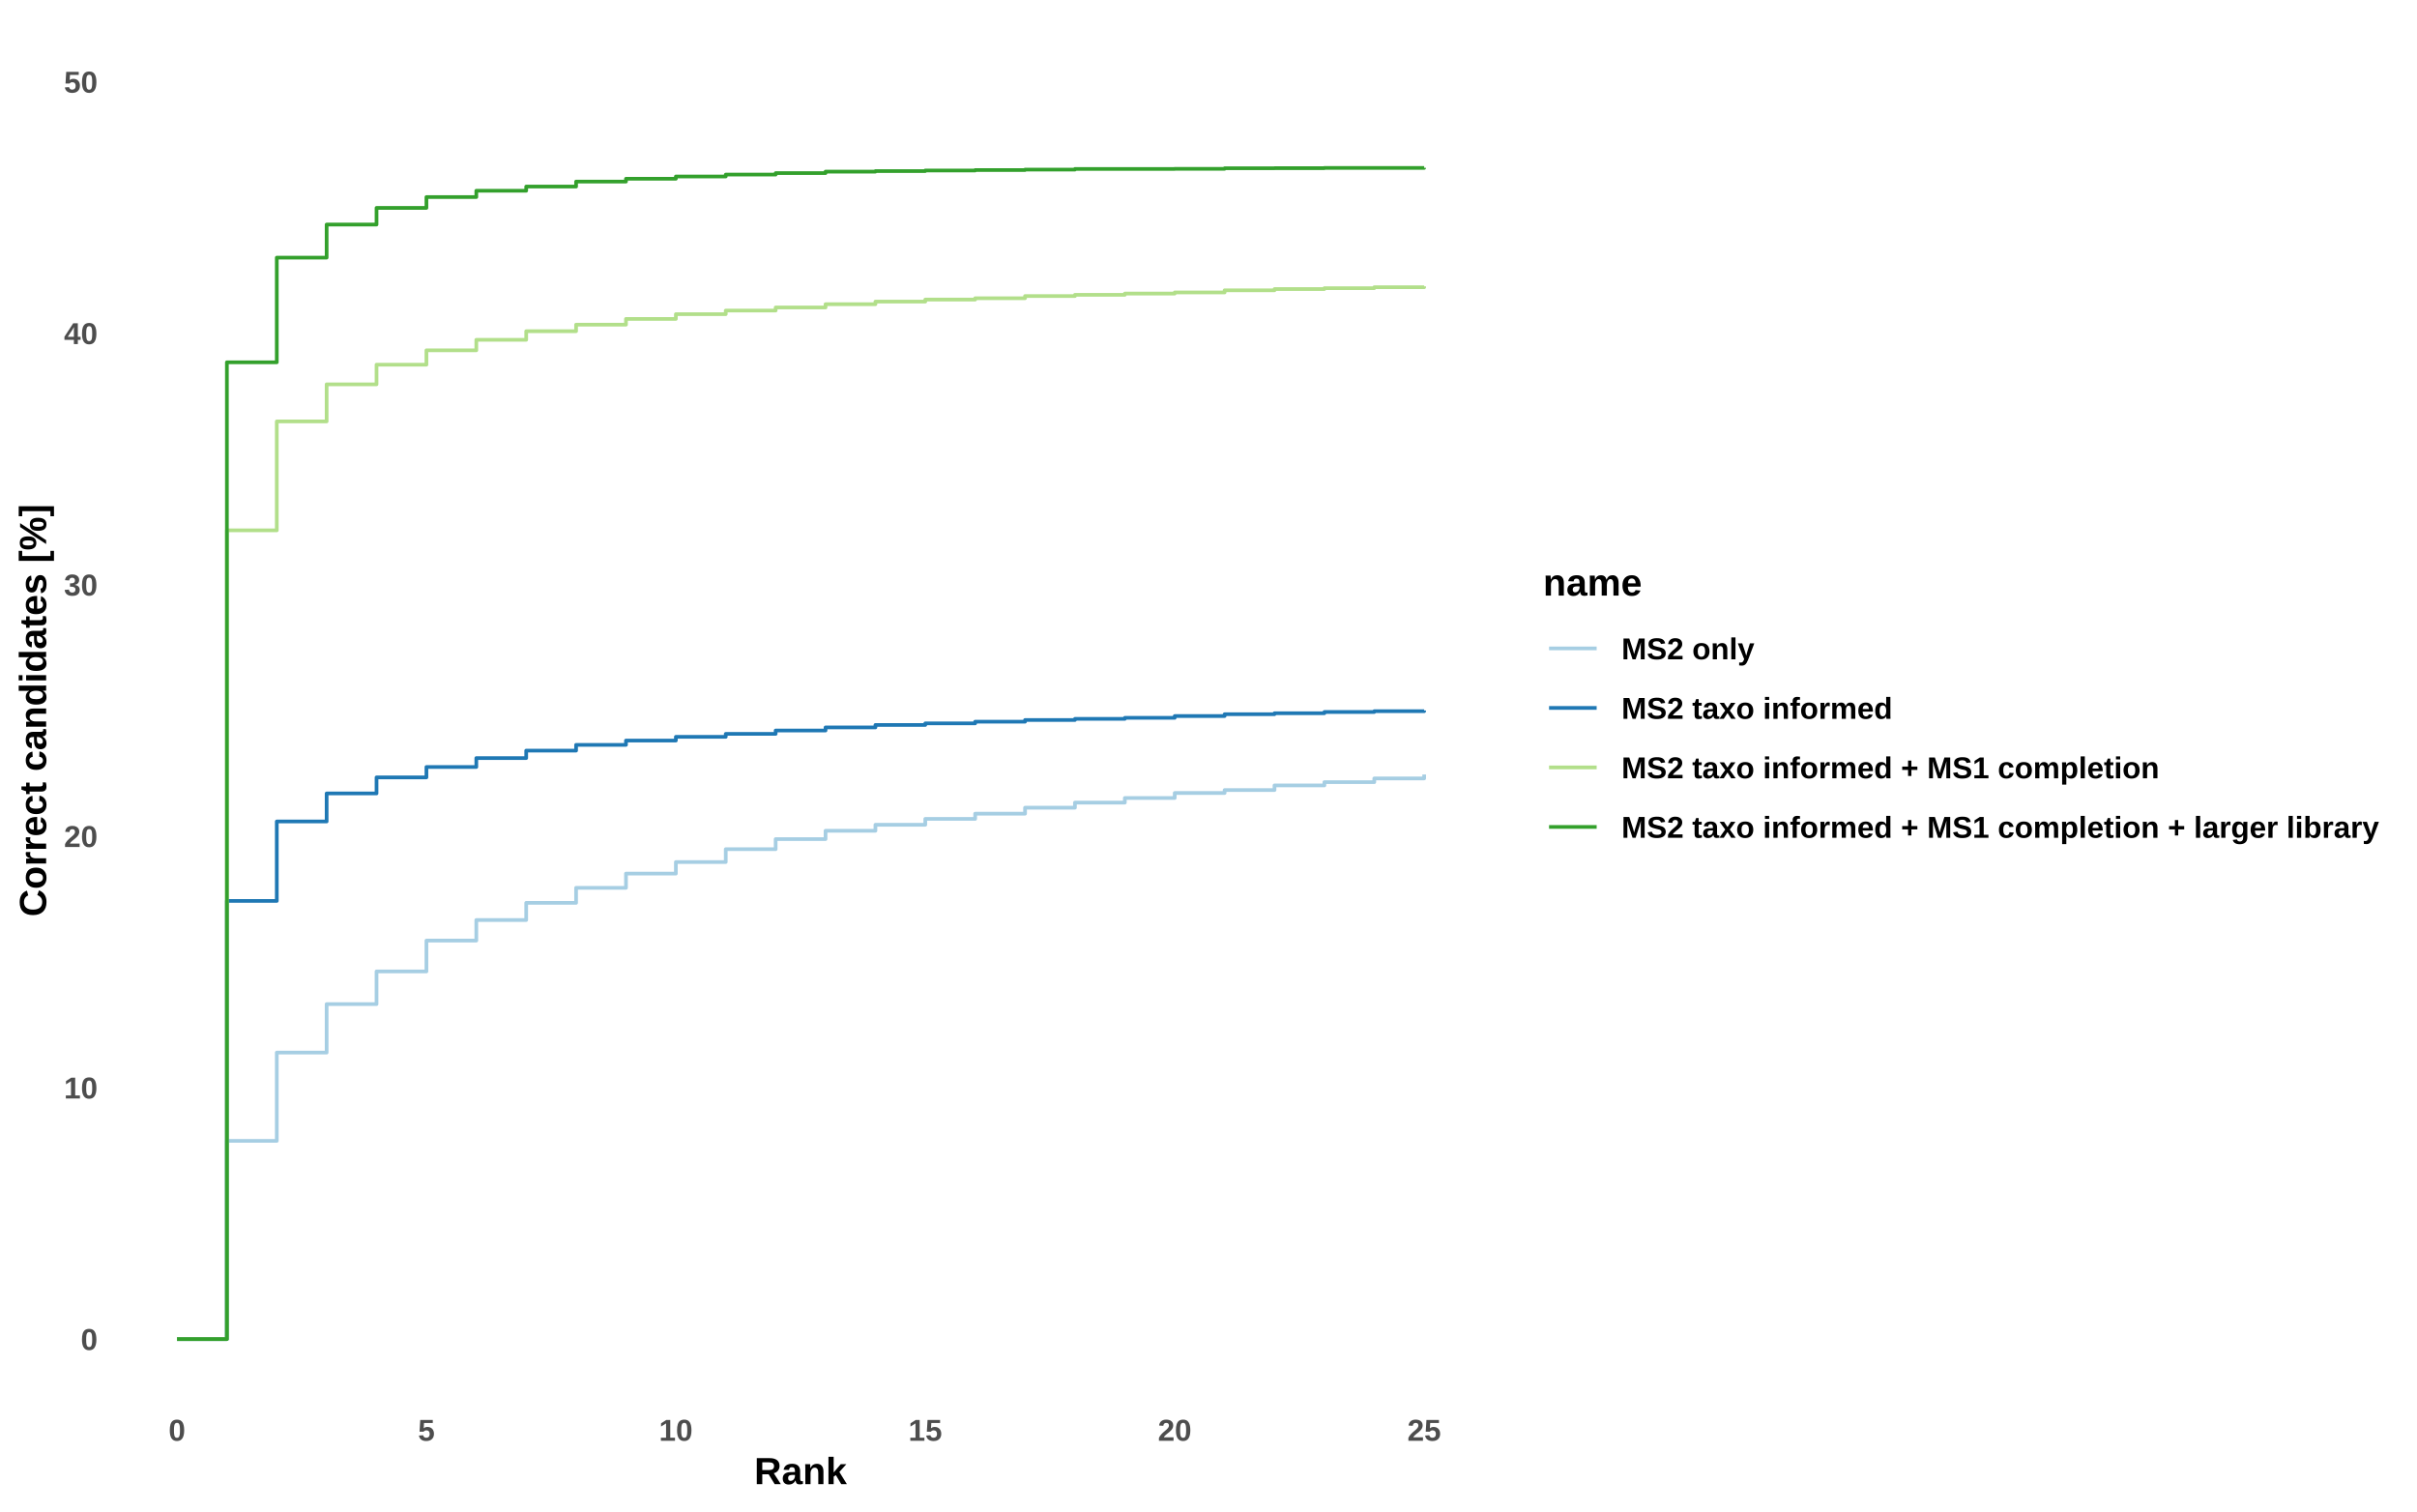
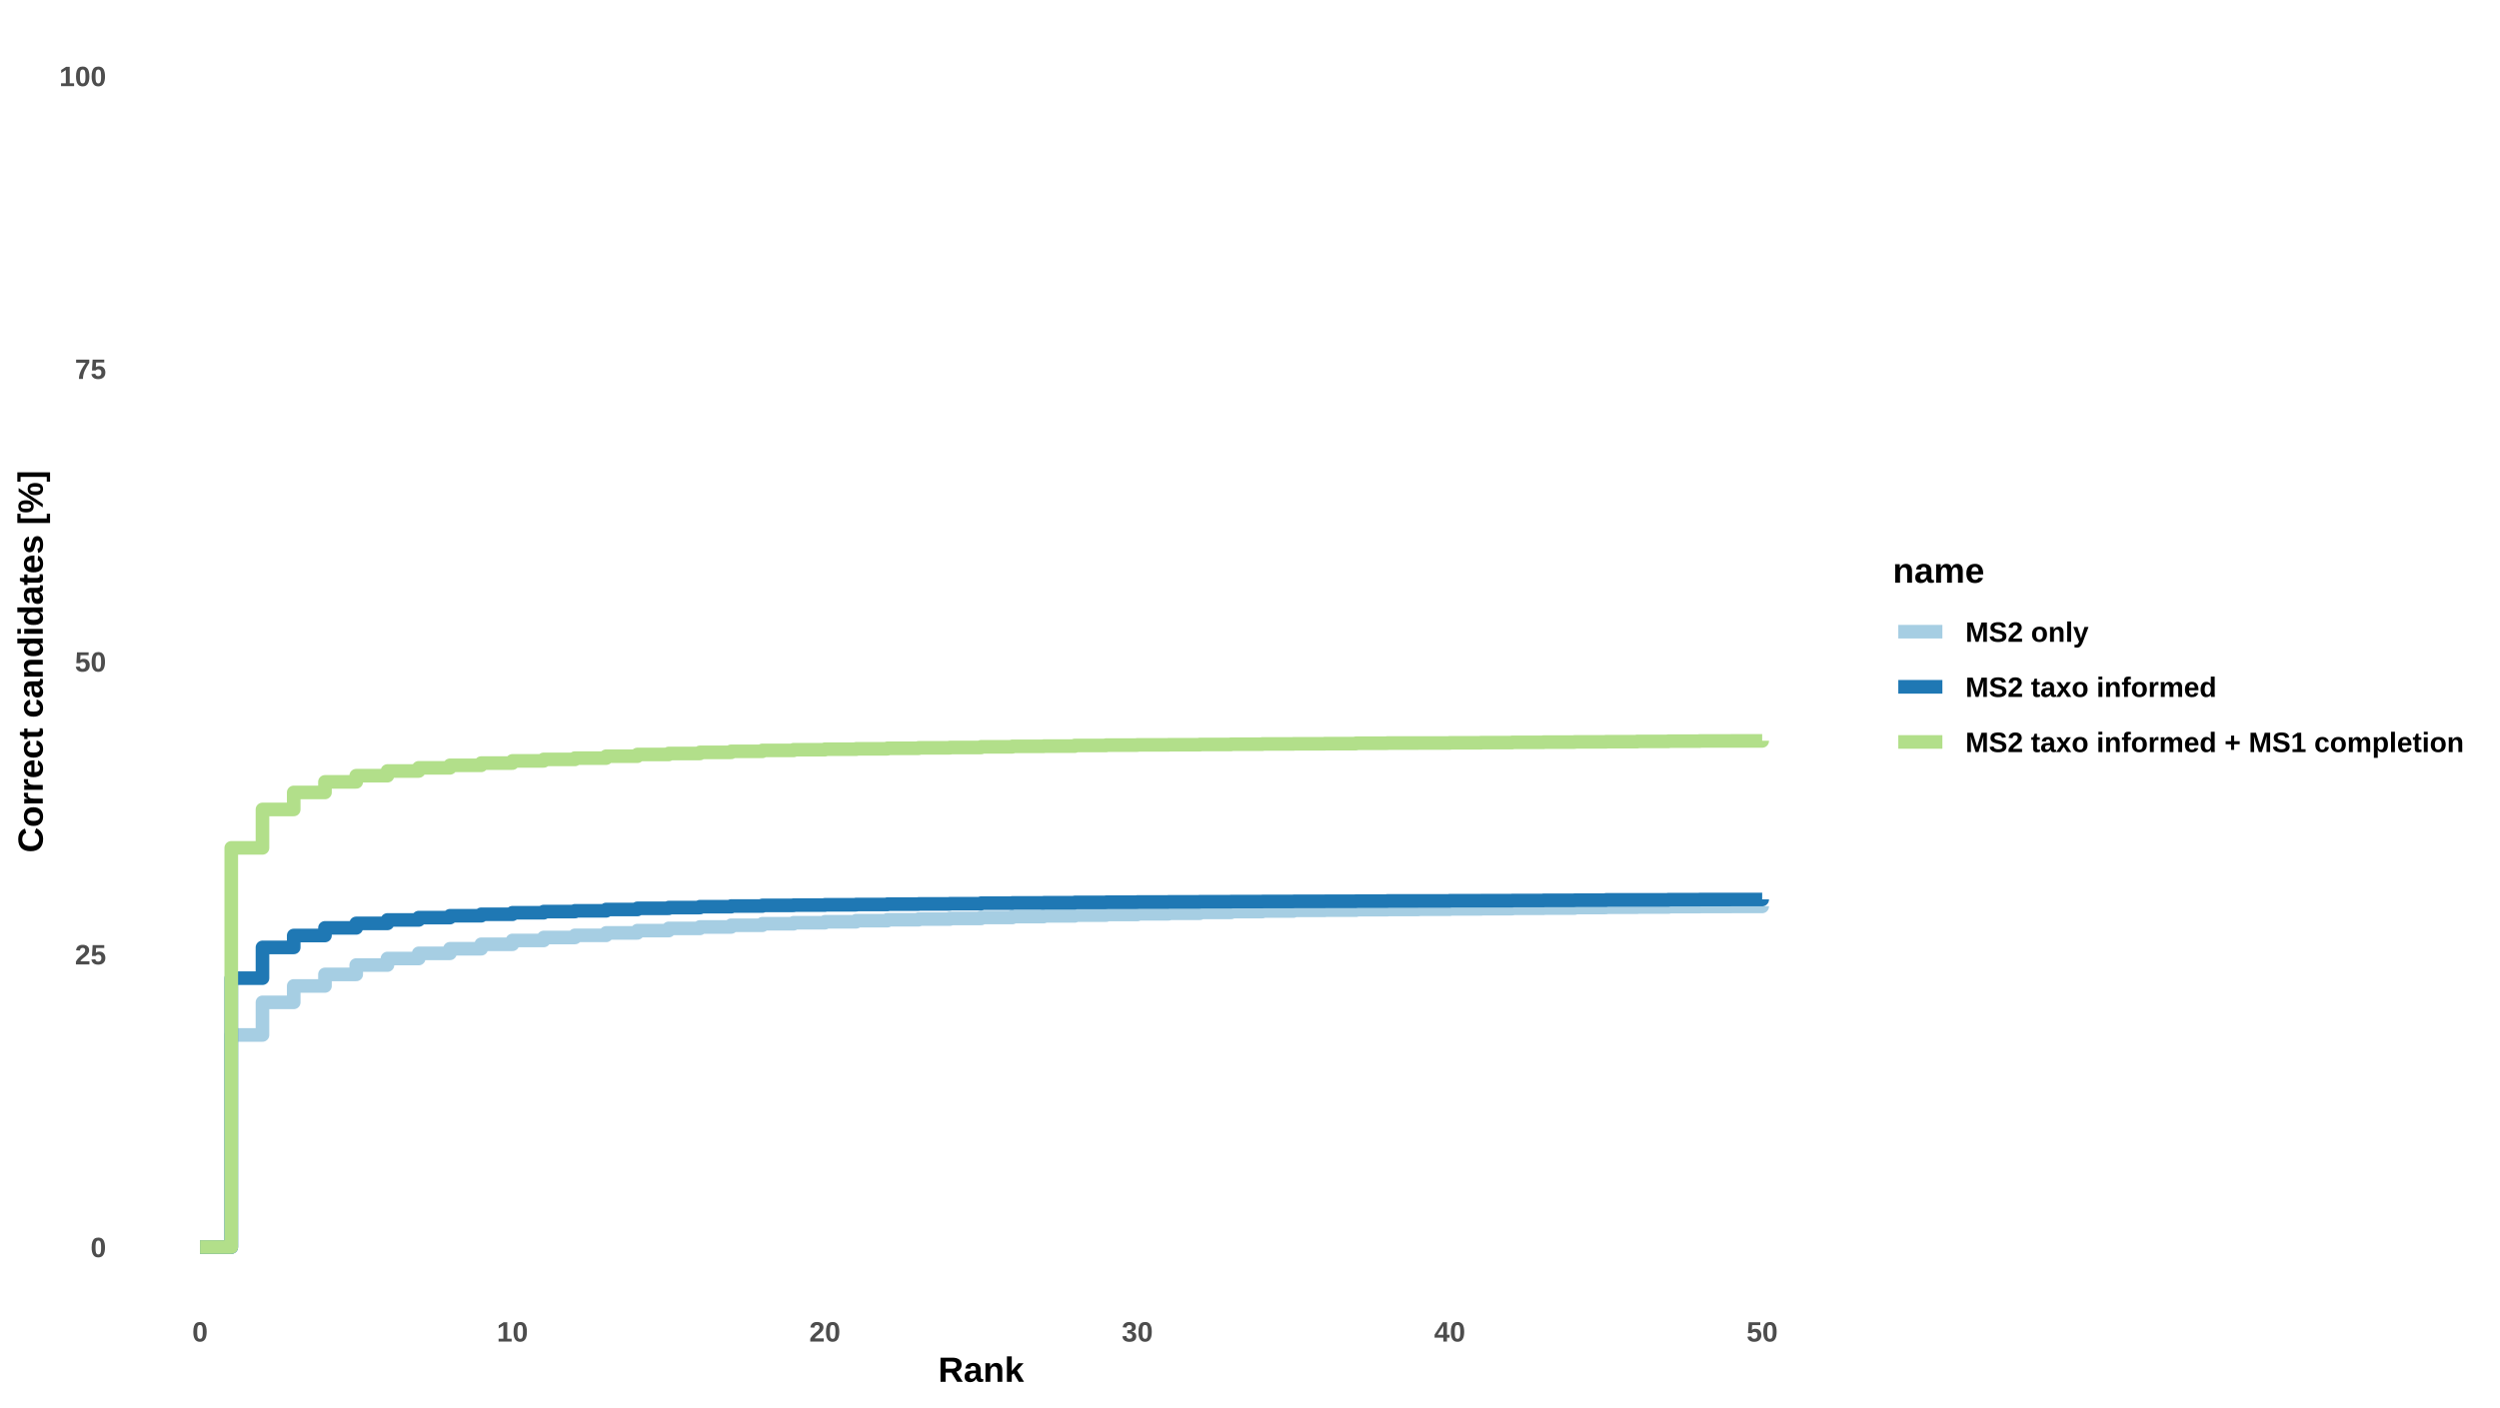
- <svg xmlns="http://www.w3.org/2000/svg" width="936" height="585.333" class="svglite" viewBox="0 0 702 439">
+ <svg xmlns="http://www.w3.org/2000/svg" class="svglite" width="783.00pt" height="441.00pt" viewBox="0 0 783.00 441.00">
  <defs>
-     <style type="text/css">.svglite line,.svglite polyline,.svglite rect{fill:none;stroke:#000;stroke-linecap:round;stroke-linejoin:round;stroke-miterlimit:10}.svglite text{white-space:pre}</style>
+     <style type="text/css">
+     .svglite line, .svglite polyline, .svglite polygon, .svglite path, .svglite rect, .svglite circle {
+       fill: none;
+       stroke: #000000;
+       stroke-linecap: round;
+       stroke-linejoin: round;
+       stroke-miterlimit: 10.00;
+     }
+     .svglite text {
+       white-space: pre;
+     }
+   </style>
  </defs>
-   <rect width="100%" height="100%" style="stroke:none;fill:none" />
+   <rect width="100%" height="100%" style="stroke: none; fill: none;" />
  <defs>
-     <clipPath id="cpMC4wMHw3MDIuMDB8MC4wMHw0MzkuMDA=">
-       <rect width="702" height="439" x="0" y="0" />
+     <clipPath id="cpMC4wMHw3ODMuMDB8MC4wMHw0NDEuMDA=">
+       <rect x="0.00" y="0.00" width="783.00" height="441.00" />
    </clipPath>
  </defs>
+   <g clip-path="url(#cpMC4wMHw3ODMuMDB8MC4wMHw0NDEuMDA=)">
+ </g>
  <defs>
-     <clipPath id="cpMzMuMzB8NDMxLjc1fDUuNDh8NDA3LjIx">
-       <rect width="398.45" height="401.73" x="33.3" y="5.48" />
+     <clipPath id="cpMzguMTl8NTc2LjYxfDUuNDh8NDA5LjIx">
+       <rect x="38.19" y="5.48" width="538.42" height="403.73" />
    </clipPath>
  </defs>
-   <g clip-path="url(#cpMzMuMzB8NDMxLjc1fDUuNDh8NDA3LjIx)">
-     <polyline points="51.41 388.95 65.9 388.95 65.9 331.37 80.39 331.37 80.39 305.73 94.87 305.73 94.87 291.65 109.36 291.65 109.36 282.16 123.85 282.16 123.85 273.2 138.34 273.2 138.34 267.23 152.83 267.23 152.83 262.24 167.32 262.24 167.32 257.87 181.81 257.87 181.81 253.74 196.3 253.74 196.3 250.39 210.79 250.39 210.79 246.65 225.28 246.65 225.28 243.72 239.77 243.72 239.77 241.3 254.26 241.3 254.26 239.56 268.74 239.56 268.74 237.85 283.23 237.85 283.23 236.34 297.72 236.34 297.72 234.6 312.21 234.6 312.21 233.12 326.7 233.12 326.7 231.78 341.19 231.78 341.19 230.33 355.68 230.33 355.68 229.48 370.17 229.48 370.17 228.13 384.66 228.13 384.66 227.18 399.15 227.18 399.15 226.1 413.64 226.1 413.64 224.95" style="stroke-width:1.07;stroke:#a6cee3;stroke-linecap:butt" />
-     <polyline points="51.41 388.95 65.9 388.95 65.9 261.68 80.39 261.68 80.39 238.6 94.87 238.6 94.87 230.46 109.36 230.46 109.36 225.8 123.85 225.8 123.85 222.78 138.34 222.78 138.34 220.19 152.83 220.19 152.83 218.02 167.32 218.02 167.32 216.35 181.81 216.35 181.81 215.1 196.3 215.1 196.3 214.02 210.79 214.02 210.79 213.16 225.28 213.16 225.28 212.18 239.77 212.18 239.77 211.29 254.26 211.29 254.26 210.57 268.74 210.57 268.74 210.11 283.23 210.11 283.23 209.62 297.72 209.62 297.72 209.13 312.21 209.13 312.21 208.8 326.7 208.8 326.7 208.5 341.19 208.5 341.19 207.98 355.68 207.98 355.68 207.45 370.17 207.45 370.17 207.16 384.66 207.16 384.66 206.8 399.15 206.8 399.15 206.57 413.64 206.57 413.64 206.37" style="stroke-width:1.07;stroke:#1f78b4;stroke-linecap:butt" />
-     <polyline points="51.41 388.95 65.9 388.95 65.9 154.04 80.39 154.04 80.39 122.4 94.87 122.4 94.87 111.63 109.36 111.63 109.36 105.92 123.85 105.92 123.85 101.75 138.34 101.75 138.34 98.7 152.83 98.7 152.83 96.2 167.32 96.2 167.32 94.3 181.81 94.3 181.81 92.63 196.3 92.63 196.3 91.25 210.79 91.25 210.79 90.2 225.28 90.2 225.28 89.31 239.77 89.31 239.77 88.36 254.26 88.36 254.26 87.6 268.74 87.6 268.74 87.01 283.23 87.01 283.23 86.62 297.72 86.62 297.72 85.99 312.21 85.99 312.21 85.63 326.7 85.63 326.7 85.27 341.19 85.27 341.19 84.94 355.68 84.94 355.68 84.32 370.17 84.32 370.17 83.96 384.66 83.96 384.66 83.7 399.15 83.7 399.15 83.43 413.64 83.43 413.64 83.17" style="stroke-width:1.07;stroke:#b2df8a;stroke-linecap:butt" />
-     <polyline points="51.41 388.95 65.9 388.95 65.9 105.23 80.39 105.23 80.39 74.83 94.87 74.83 94.87 65.22 109.36 65.22 109.36 60.39 123.85 60.39 123.85 57.24 138.34 57.24 138.34 55.4 152.83 55.4 152.83 54.19 167.32 54.19 167.32 52.74 181.81 52.74 181.81 51.92 196.3 51.92 196.3 51.26 210.79 51.26 210.79 50.71 225.28 50.71 225.28 50.28 239.77 50.28 239.77 49.85 254.26 49.85 254.26 49.69 268.74 49.69 268.74 49.52 283.23 49.52 283.23 49.39 297.72 49.39 297.72 49.26 312.21 49.26 312.21 49.07 326.7 49.07 326.7 49.07 341.19 49.07 341.19 49.03 355.68 49.03 355.68 48.87 370.17 48.87 370.17 48.84 384.66 48.84 384.66 48.77 399.15 48.77 399.15 48.77 413.64 48.77 413.64 48.74" style="stroke-width:1.07;stroke:#33a02c;stroke-linecap:butt" />
+   <g clip-path="url(#cpMzguMTl8NTc2LjYxfDUuNDh8NDA5LjIx)">
+     <polyline points="62.67,390.86 72.46,390.86 72.46,324.38 82.24,324.38 82.24,314.16 92.03,314.16 92.03,309.02 101.82,309.02 101.82,305.40 111.61,305.40 111.61,302.47 121.40,302.47 121.40,300.42 131.19,300.42 131.19,298.80 140.98,298.80 140.98,297.36 150.77,297.36 150.77,295.96 160.56,295.96 160.56,294.76 170.35,294.76 170.35,293.83 180.14,293.83 180.14,293.16 189.93,293.16 189.93,292.39 199.72,292.39 199.72,291.67 209.51,291.67 209.51,290.98 219.30,290.98 219.30,290.53 229.09,290.53 229.09,290.00 238.88,290.00 238.88,289.52 248.66,289.52 248.66,289.21 258.45,289.21 258.45,288.91 268.24,288.91 268.24,288.56 278.03,288.56 278.03,288.27 287.82,288.27 287.82,288.06 297.61,288.06 297.61,287.86 307.40,287.86 307.40,287.56 317.19,287.56 317.19,287.28 326.98,287.28 326.98,287.05 336.77,287.05 336.77,286.82 346.56,286.82 346.56,286.62 356.35,286.62 356.35,286.40 366.14,286.40 366.14,286.23 375.93,286.23 375.93,285.96 385.72,285.96 385.72,285.71 395.51,285.71 395.51,285.53 405.30,285.53 405.30,285.32 415.09,285.32 415.09,285.26 424.87,285.26 424.87,285.12 434.66,285.12 434.66,285.04 444.45,285.04 444.45,284.97 454.24,284.97 454.24,284.87 464.03,284.87 464.03,284.79 473.82,284.79 473.82,284.68 483.61,284.68 483.61,284.60 493.40,284.60 493.40,284.44 503.19,284.44 503.19,284.34 512.98,284.34 512.98,284.28 522.77,284.28 522.77,284.15 532.56,284.15 532.56,284.11 542.35,284.11 542.35,284.09 552.14,284.09 552.14,284.01 " style="stroke-width: 4.27; stroke: #A6CEE3; stroke-linecap: butt;" />
+     <polyline points="62.67,390.86 72.46,390.86 72.46,306.58 82.24,306.58 82.24,296.94 92.03,296.94 92.03,293.21 101.82,293.21 101.82,290.82 111.61,290.82 111.61,289.41 121.40,289.41 121.40,288.33 131.19,288.33 131.19,287.60 140.98,287.60 140.98,287.02 150.77,287.02 150.77,286.56 160.56,286.56 160.56,286.08 170.35,286.08 170.35,285.71 180.14,285.71 180.14,285.47 189.93,285.47 189.93,285.05 199.72,285.05 199.72,284.69 209.51,284.69 209.51,284.46 219.30,284.46 219.30,284.18 229.09,284.18 229.09,283.97 238.88,283.97 238.88,283.77 248.66,283.77 248.66,283.68 258.45,283.68 258.45,283.58 268.24,283.58 268.24,283.49 278.03,283.49 278.03,283.37 287.82,283.37 287.82,283.31 297.61,283.31 297.61,283.24 307.40,283.24 307.40,283.07 317.19,283.07 317.19,282.99 326.98,282.99 326.98,282.94 336.77,282.94 336.77,282.83 346.56,282.83 346.56,282.77 356.35,282.77 356.35,282.70 366.14,282.70 366.14,282.66 375.93,282.66 375.93,282.61 385.72,282.61 385.72,282.57 395.51,282.57 395.51,282.54 405.30,282.54 405.30,282.50 415.09,282.50 415.09,282.48 424.87,282.48 424.87,282.42 434.66,282.42 434.66,282.37 444.45,282.37 444.45,282.36 454.24,282.36 454.24,282.30 464.03,282.30 464.03,282.29 473.82,282.29 473.82,282.24 483.61,282.24 483.61,282.18 493.40,282.18 493.40,282.13 503.19,282.13 503.19,282.04 512.98,282.04 512.98,282.04 522.77,282.04 522.77,281.96 532.56,281.96 532.56,281.93 542.35,281.93 542.35,281.92 552.14,281.92 552.14,281.87 " style="stroke-width: 4.27; stroke: #1F78B4; stroke-linecap: butt;" />
+     <polyline points="62.67,390.86 72.46,390.86 72.46,265.74 82.24,265.74 82.24,253.70 92.03,253.70 92.03,248.37 101.82,248.37 101.82,245.06 111.61,245.06 111.61,243.12 121.40,243.12 121.40,241.65 131.19,241.65 131.19,240.66 140.98,240.66 140.98,239.87 150.77,239.87 150.77,239.17 160.56,239.17 160.56,238.48 170.35,238.48 170.35,238.01 180.14,238.01 180.14,237.61 189.93,237.61 189.93,237.01 199.72,237.01 199.72,236.47 209.51,236.47 209.51,236.16 219.30,236.16 219.30,235.81 229.09,235.81 229.09,235.48 238.88,235.48 238.88,235.19 248.66,235.19 248.66,234.98 258.45,234.98 258.45,234.82 268.24,234.82 268.24,234.70 278.03,234.70 278.03,234.53 287.82,234.53 287.82,234.39 297.61,234.39 297.61,234.28 307.40,234.28 307.40,234.07 317.19,234.07 317.19,233.92 326.98,233.92 326.98,233.85 336.77,233.85 336.77,233.65 346.56,233.65 346.56,233.53 356.35,233.53 356.35,233.46 366.14,233.46 366.14,233.42 375.93,233.42 375.93,233.33 385.72,233.33 385.72,233.25 395.51,233.25 395.51,233.17 405.30,233.17 405.30,233.12 415.09,233.12 415.09,233.07 424.87,233.07 424.87,232.95 434.66,232.95 434.66,232.88 444.45,232.88 444.45,232.87 454.24,232.87 454.24,232.81 464.03,232.81 464.03,232.75 473.82,232.75 473.82,232.67 483.61,232.67 483.61,232.59 493.40,232.59 493.40,232.52 503.19,232.52 503.19,232.46 512.98,232.46 512.98,232.37 522.77,232.37 522.77,232.29 532.56,232.29 532.56,232.23 542.35,232.23 542.35,232.22 552.14,232.22 552.14,232.17 " style="stroke-width: 4.27; stroke: #B2DF8A; stroke-linecap: butt;" />
  </g>
-   <g clip-path="url(#cpMC4wMHw3MDIuMDB8MC4wMHw0MzkuMDA=)">
-     <text x="28.36" y="392.12" lengthAdjust="spacingAndGlyphs" text-anchor="end" style="font-size:8.8px;font-weight:700;fill:#4d4d4d;font-family:&quot;Arial&quot;" textLength="4.9">0</text>
-     <text x="28.36" y="319.07" lengthAdjust="spacingAndGlyphs" text-anchor="end" style="font-size:8.8px;font-weight:700;fill:#4d4d4d;font-family:&quot;Arial&quot;" textLength="9.79">10</text>
-     <text x="28.36" y="246.03" lengthAdjust="spacingAndGlyphs" text-anchor="end" style="font-size:8.8px;font-weight:700;fill:#4d4d4d;font-family:&quot;Arial&quot;" textLength="9.79">20</text>
-     <text x="28.36" y="172.99" lengthAdjust="spacingAndGlyphs" text-anchor="end" style="font-size:8.8px;font-weight:700;fill:#4d4d4d;font-family:&quot;Arial&quot;" textLength="9.79">30</text>
-     <text x="28.36" y="99.95" lengthAdjust="spacingAndGlyphs" text-anchor="end" style="font-size:8.8px;font-weight:700;fill:#4d4d4d;font-family:&quot;Arial&quot;" textLength="9.79">40</text>
-     <text x="28.36" y="26.91" lengthAdjust="spacingAndGlyphs" text-anchor="end" style="font-size:8.8px;font-weight:700;fill:#4d4d4d;font-family:&quot;Arial&quot;" textLength="9.79">50</text>
-     <text x="51.41" y="418.48" lengthAdjust="spacingAndGlyphs" text-anchor="middle" style="font-size:8.8px;font-weight:700;fill:#4d4d4d;font-family:&quot;Arial&quot;" textLength="4.9">0</text>
-     <text x="123.85" y="418.48" lengthAdjust="spacingAndGlyphs" text-anchor="middle" style="font-size:8.8px;font-weight:700;fill:#4d4d4d;font-family:&quot;Arial&quot;" textLength="4.9">5</text>
-     <text x="196.3" y="418.48" lengthAdjust="spacingAndGlyphs" text-anchor="middle" style="font-size:8.8px;font-weight:700;fill:#4d4d4d;font-family:&quot;Arial&quot;" textLength="9.79">10</text>
-     <text x="268.74" y="418.48" lengthAdjust="spacingAndGlyphs" text-anchor="middle" style="font-size:8.8px;font-weight:700;fill:#4d4d4d;font-family:&quot;Arial&quot;" textLength="9.79">15</text>
-     <text x="341.19" y="418.48" lengthAdjust="spacingAndGlyphs" text-anchor="middle" style="font-size:8.8px;font-weight:700;fill:#4d4d4d;font-family:&quot;Arial&quot;" textLength="9.79">20</text>
-     <text x="413.64" y="418.48" lengthAdjust="spacingAndGlyphs" text-anchor="middle" style="font-size:8.8px;font-weight:700;fill:#4d4d4d;font-family:&quot;Arial&quot;" textLength="9.79">25</text>
-     <text x="232.52" y="431.09" lengthAdjust="spacingAndGlyphs" text-anchor="middle" style="font-size:11px;font-weight:700;font-family:&quot;Arial&quot;" textLength="26.9">Rank</text>
-     <text lengthAdjust="spacingAndGlyphs" text-anchor="middle" textLength="119.84" transform="translate(13.40,206.34) rotate(-90)" style="font-size:11px;font-weight:700;font-family:&quot;Arial&quot;">Correct candidates [%]</text>
-     <text x="448.18" y="173" style="font-size:11px;font-weight:700;font-family:&quot;Arial&quot;" lengthAdjust="spacingAndGlyphs" textLength="28.74">name</text>
-     <line x1="449.91" x2="463.74" y1="188.34" y2="188.34" style="stroke-width:1.07;stroke:#a6cee3;stroke-linecap:butt" />
-     <line x1="449.91" x2="463.74" y1="205.62" y2="205.62" style="stroke-width:1.07;stroke:#1f78b4;stroke-linecap:butt" />
-     <line x1="449.91" x2="463.74" y1="222.9" y2="222.9" style="stroke-width:1.07;stroke:#b2df8a;stroke-linecap:butt" />
-     <line x1="449.91" x2="463.74" y1="240.18" y2="240.18" style="stroke-width:1.07;stroke:#33a02c;stroke-linecap:butt" />
-     <text x="470.94" y="191.51" style="font-size:8.8px;font-weight:700;font-family:&quot;Arial&quot;" lengthAdjust="spacingAndGlyphs" textLength="38.63">MS2 only</text>
-     <text x="470.94" y="208.79" style="font-size:8.8px;font-weight:700;font-family:&quot;Arial&quot;" lengthAdjust="spacingAndGlyphs" textLength="78.72">MS2 taxo informed</text>
-     <text x="470.94" y="226.07" style="font-size:8.8px;font-weight:700;font-family:&quot;Arial&quot;" lengthAdjust="spacingAndGlyphs" textLength="156.23">MS2 taxo informed + MS1 completion</text>
-     <text x="470.94" y="243.35" style="font-size:8.8px;font-weight:700;font-family:&quot;Arial&quot;" lengthAdjust="spacingAndGlyphs" textLength="220.1">MS2 taxo informed + MS1 completion + larger library</text>
+   <g clip-path="url(#cpMC4wMHw3ODMuMDB8MC4wMHw0NDEuMDA=)">
+     <text x="33.26" y="394.03" text-anchor="end" style="font-size: 8.80px; font-weight: bold;fill: #4D4D4D; font-family: &quot;Arial&quot;;" textLength="4.90px" lengthAdjust="spacingAndGlyphs">0</text>
+     <text x="33.26" y="302.27" text-anchor="end" style="font-size: 8.80px; font-weight: bold;fill: #4D4D4D; font-family: &quot;Arial&quot;;" textLength="9.79px" lengthAdjust="spacingAndGlyphs">25</text>
+     <text x="33.26" y="210.51" text-anchor="end" style="font-size: 8.80px; font-weight: bold;fill: #4D4D4D; font-family: &quot;Arial&quot;;" textLength="9.79px" lengthAdjust="spacingAndGlyphs">50</text>
+     <text x="33.26" y="118.76" text-anchor="end" style="font-size: 8.80px; font-weight: bold;fill: #4D4D4D; font-family: &quot;Arial&quot;;" textLength="9.79px" lengthAdjust="spacingAndGlyphs">75</text>
+     <text x="33.26" y="27.00" text-anchor="end" style="font-size: 8.80px; font-weight: bold;fill: #4D4D4D; font-family: &quot;Arial&quot;;" textLength="14.69px" lengthAdjust="spacingAndGlyphs">100</text>
+     <text x="62.67" y="420.48" text-anchor="middle" style="font-size: 8.80px; font-weight: bold;fill: #4D4D4D; font-family: &quot;Arial&quot;;" textLength="4.90px" lengthAdjust="spacingAndGlyphs">0</text>
+     <text x="160.56" y="420.48" text-anchor="middle" style="font-size: 8.80px; font-weight: bold;fill: #4D4D4D; font-family: &quot;Arial&quot;;" textLength="9.79px" lengthAdjust="spacingAndGlyphs">10</text>
+     <text x="258.45" y="420.48" text-anchor="middle" style="font-size: 8.80px; font-weight: bold;fill: #4D4D4D; font-family: &quot;Arial&quot;;" textLength="9.79px" lengthAdjust="spacingAndGlyphs">20</text>
+     <text x="356.35" y="420.48" text-anchor="middle" style="font-size: 8.80px; font-weight: bold;fill: #4D4D4D; font-family: &quot;Arial&quot;;" textLength="9.79px" lengthAdjust="spacingAndGlyphs">30</text>
+     <text x="454.24" y="420.48" text-anchor="middle" style="font-size: 8.80px; font-weight: bold;fill: #4D4D4D; font-family: &quot;Arial&quot;;" textLength="9.79px" lengthAdjust="spacingAndGlyphs">40</text>
+     <text x="552.14" y="420.48" text-anchor="middle" style="font-size: 8.80px; font-weight: bold;fill: #4D4D4D; font-family: &quot;Arial&quot;;" textLength="9.79px" lengthAdjust="spacingAndGlyphs">50</text>
+     <text x="307.40" y="433.09" text-anchor="middle" style="font-size: 11.00px; font-weight: bold; font-family: &quot;Arial&quot;;" textLength="26.90px" lengthAdjust="spacingAndGlyphs">Rank</text>
+     <text transform="translate(13.40,207.34) rotate(-90)" text-anchor="middle" style="font-size: 11.00px; font-weight: bold; font-family: &quot;Arial&quot;;" textLength="119.84px" lengthAdjust="spacingAndGlyphs">Correct candidates [%]</text>
+     <text x="593.05" y="182.64" style="font-size: 11.00px; font-weight: bold; font-family: &quot;Arial&quot;;" textLength="28.74px" lengthAdjust="spacingAndGlyphs">name</text>
+     <line x1="594.78" y1="197.98" x2="608.60" y2="197.98" style="stroke-width: 4.27; stroke: #A6CEE3; stroke-linecap: butt;" />
+     <line x1="594.78" y1="215.26" x2="608.60" y2="215.26" style="stroke-width: 4.27; stroke: #1F78B4; stroke-linecap: butt;" />
+     <line x1="594.78" y1="232.54" x2="608.60" y2="232.54" style="stroke-width: 4.27; stroke: #B2DF8A; stroke-linecap: butt;" />
+     <text x="615.81" y="201.15" style="font-size: 8.80px; font-weight: bold; font-family: &quot;Arial&quot;;" textLength="38.63px" lengthAdjust="spacingAndGlyphs">MS2 only</text>
+     <text x="615.81" y="218.43" style="font-size: 8.80px; font-weight: bold; font-family: &quot;Arial&quot;;" textLength="78.72px" lengthAdjust="spacingAndGlyphs">MS2 taxo informed</text>
+     <text x="615.81" y="235.71" style="font-size: 8.80px; font-weight: bold; font-family: &quot;Arial&quot;;" textLength="156.23px" lengthAdjust="spacingAndGlyphs">MS2 taxo informed + MS1 completion</text>
  </g>
</svg>
